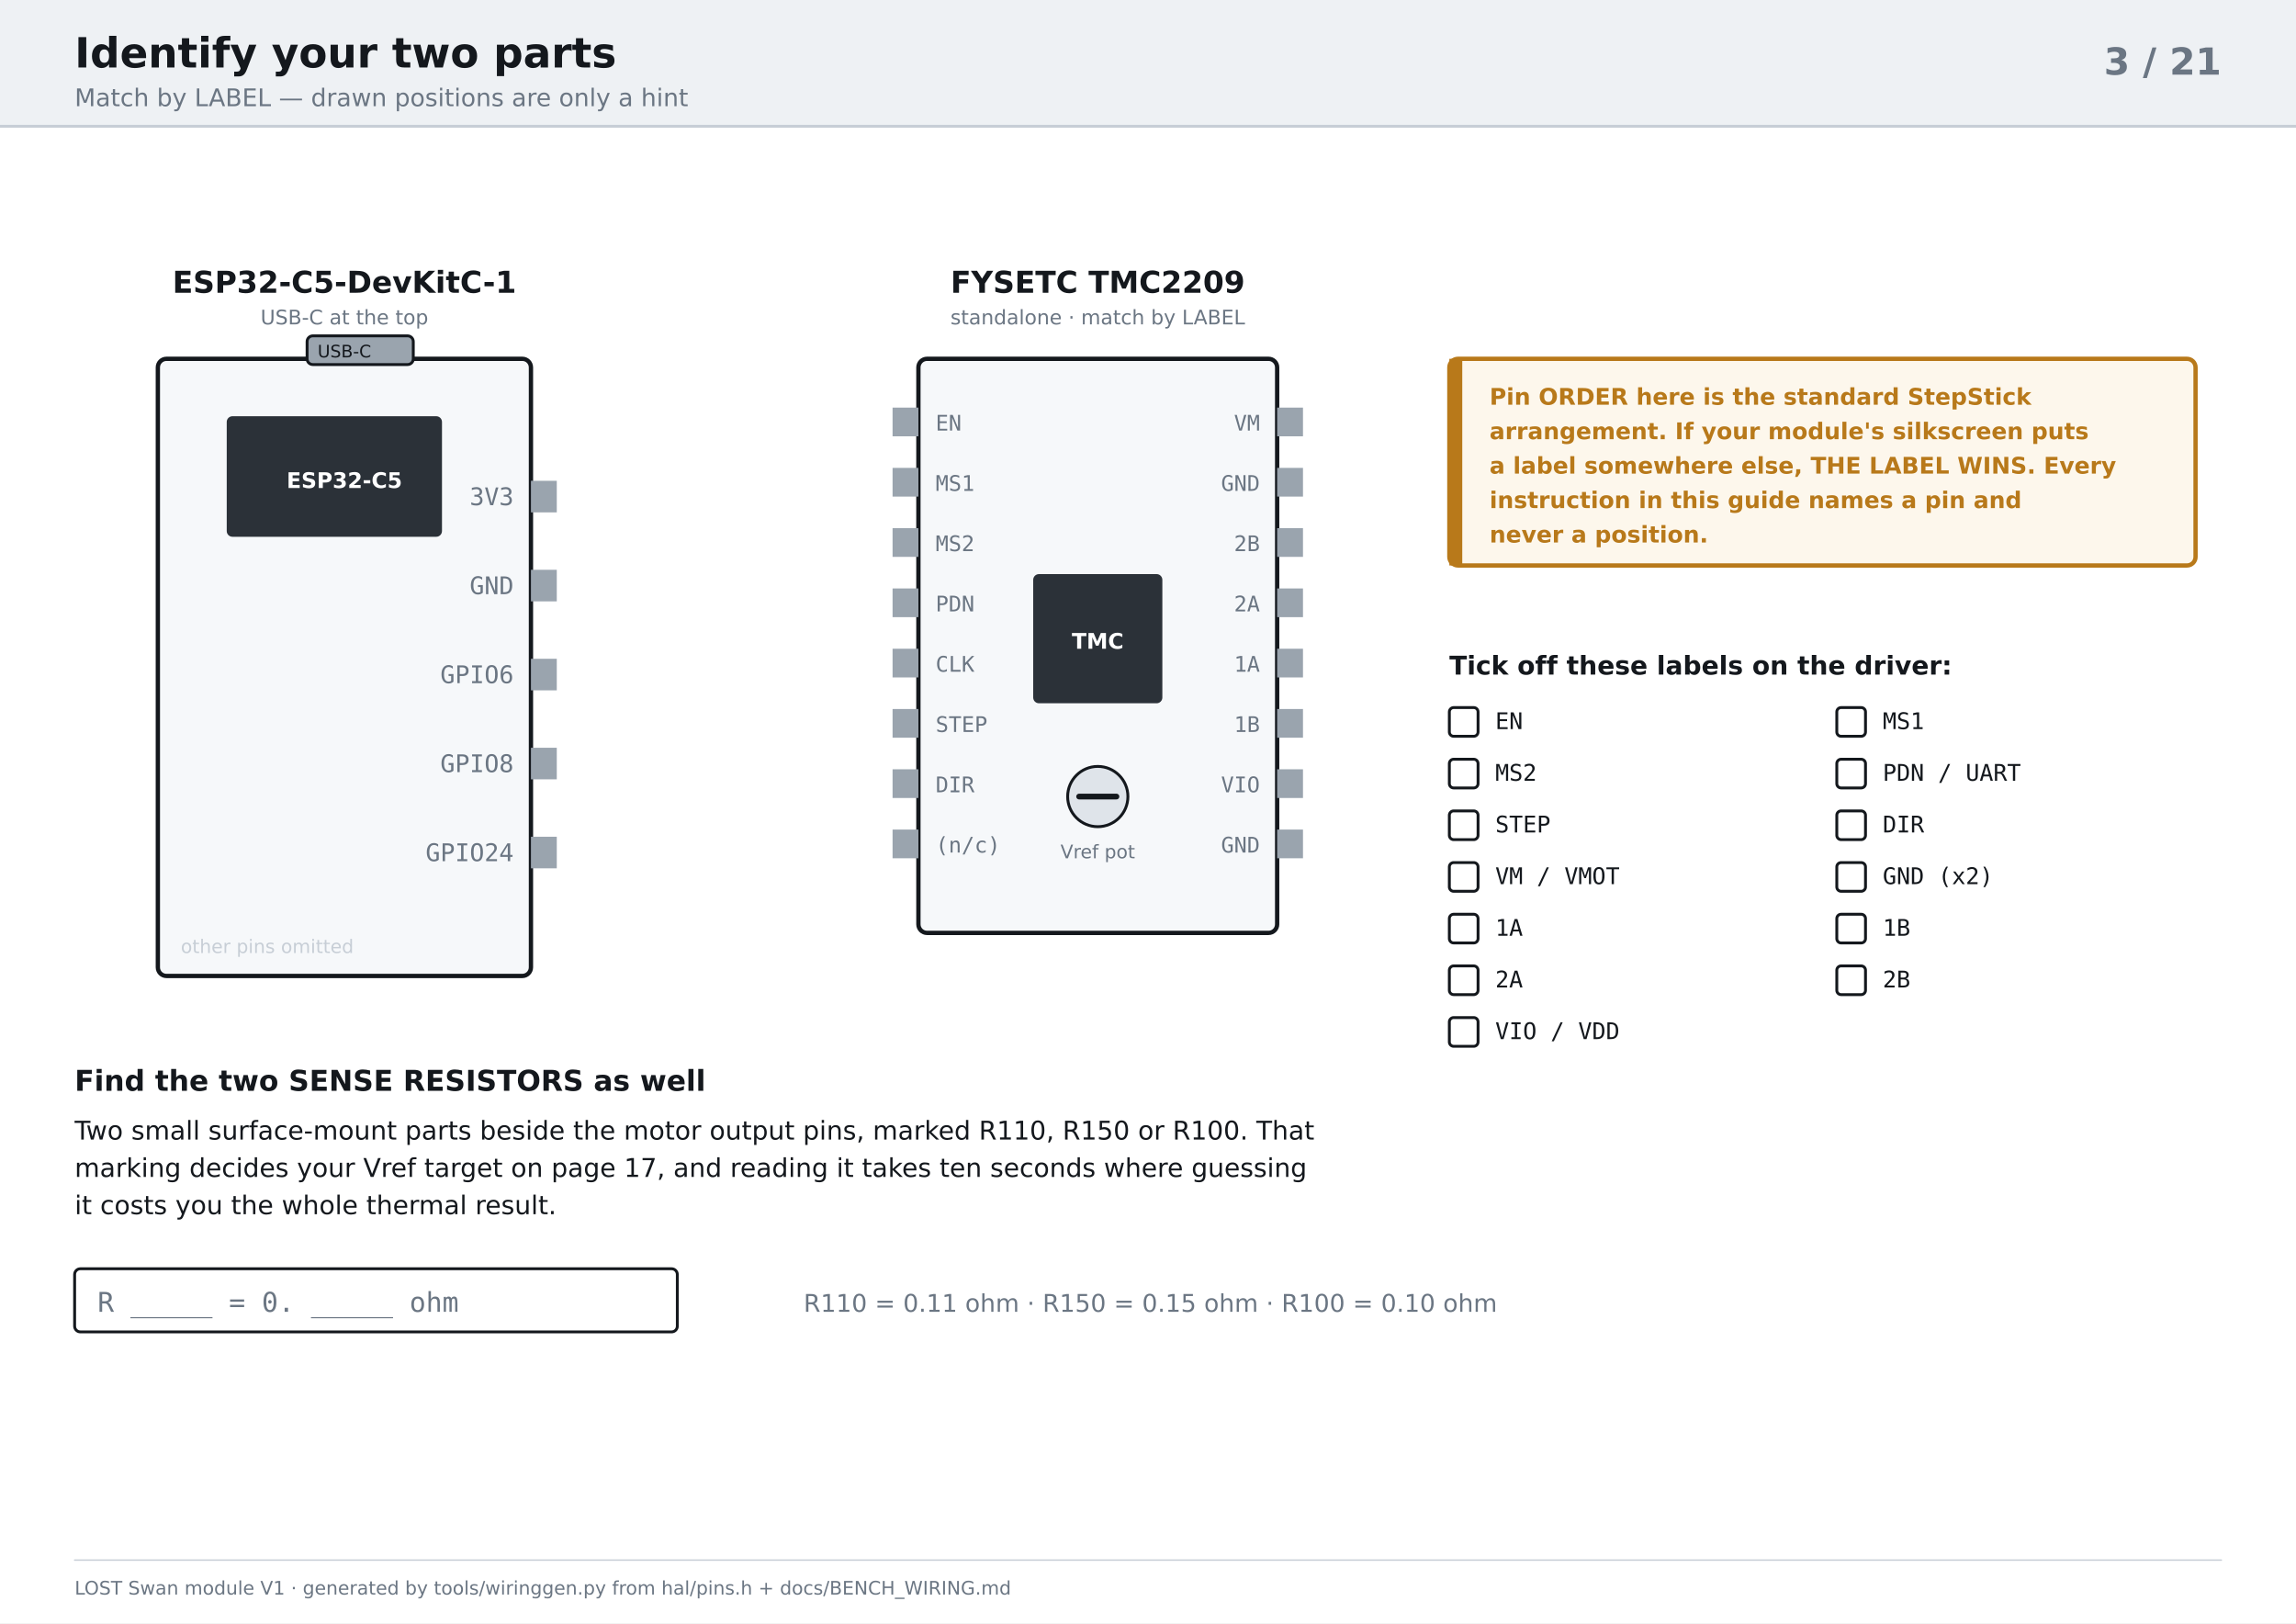
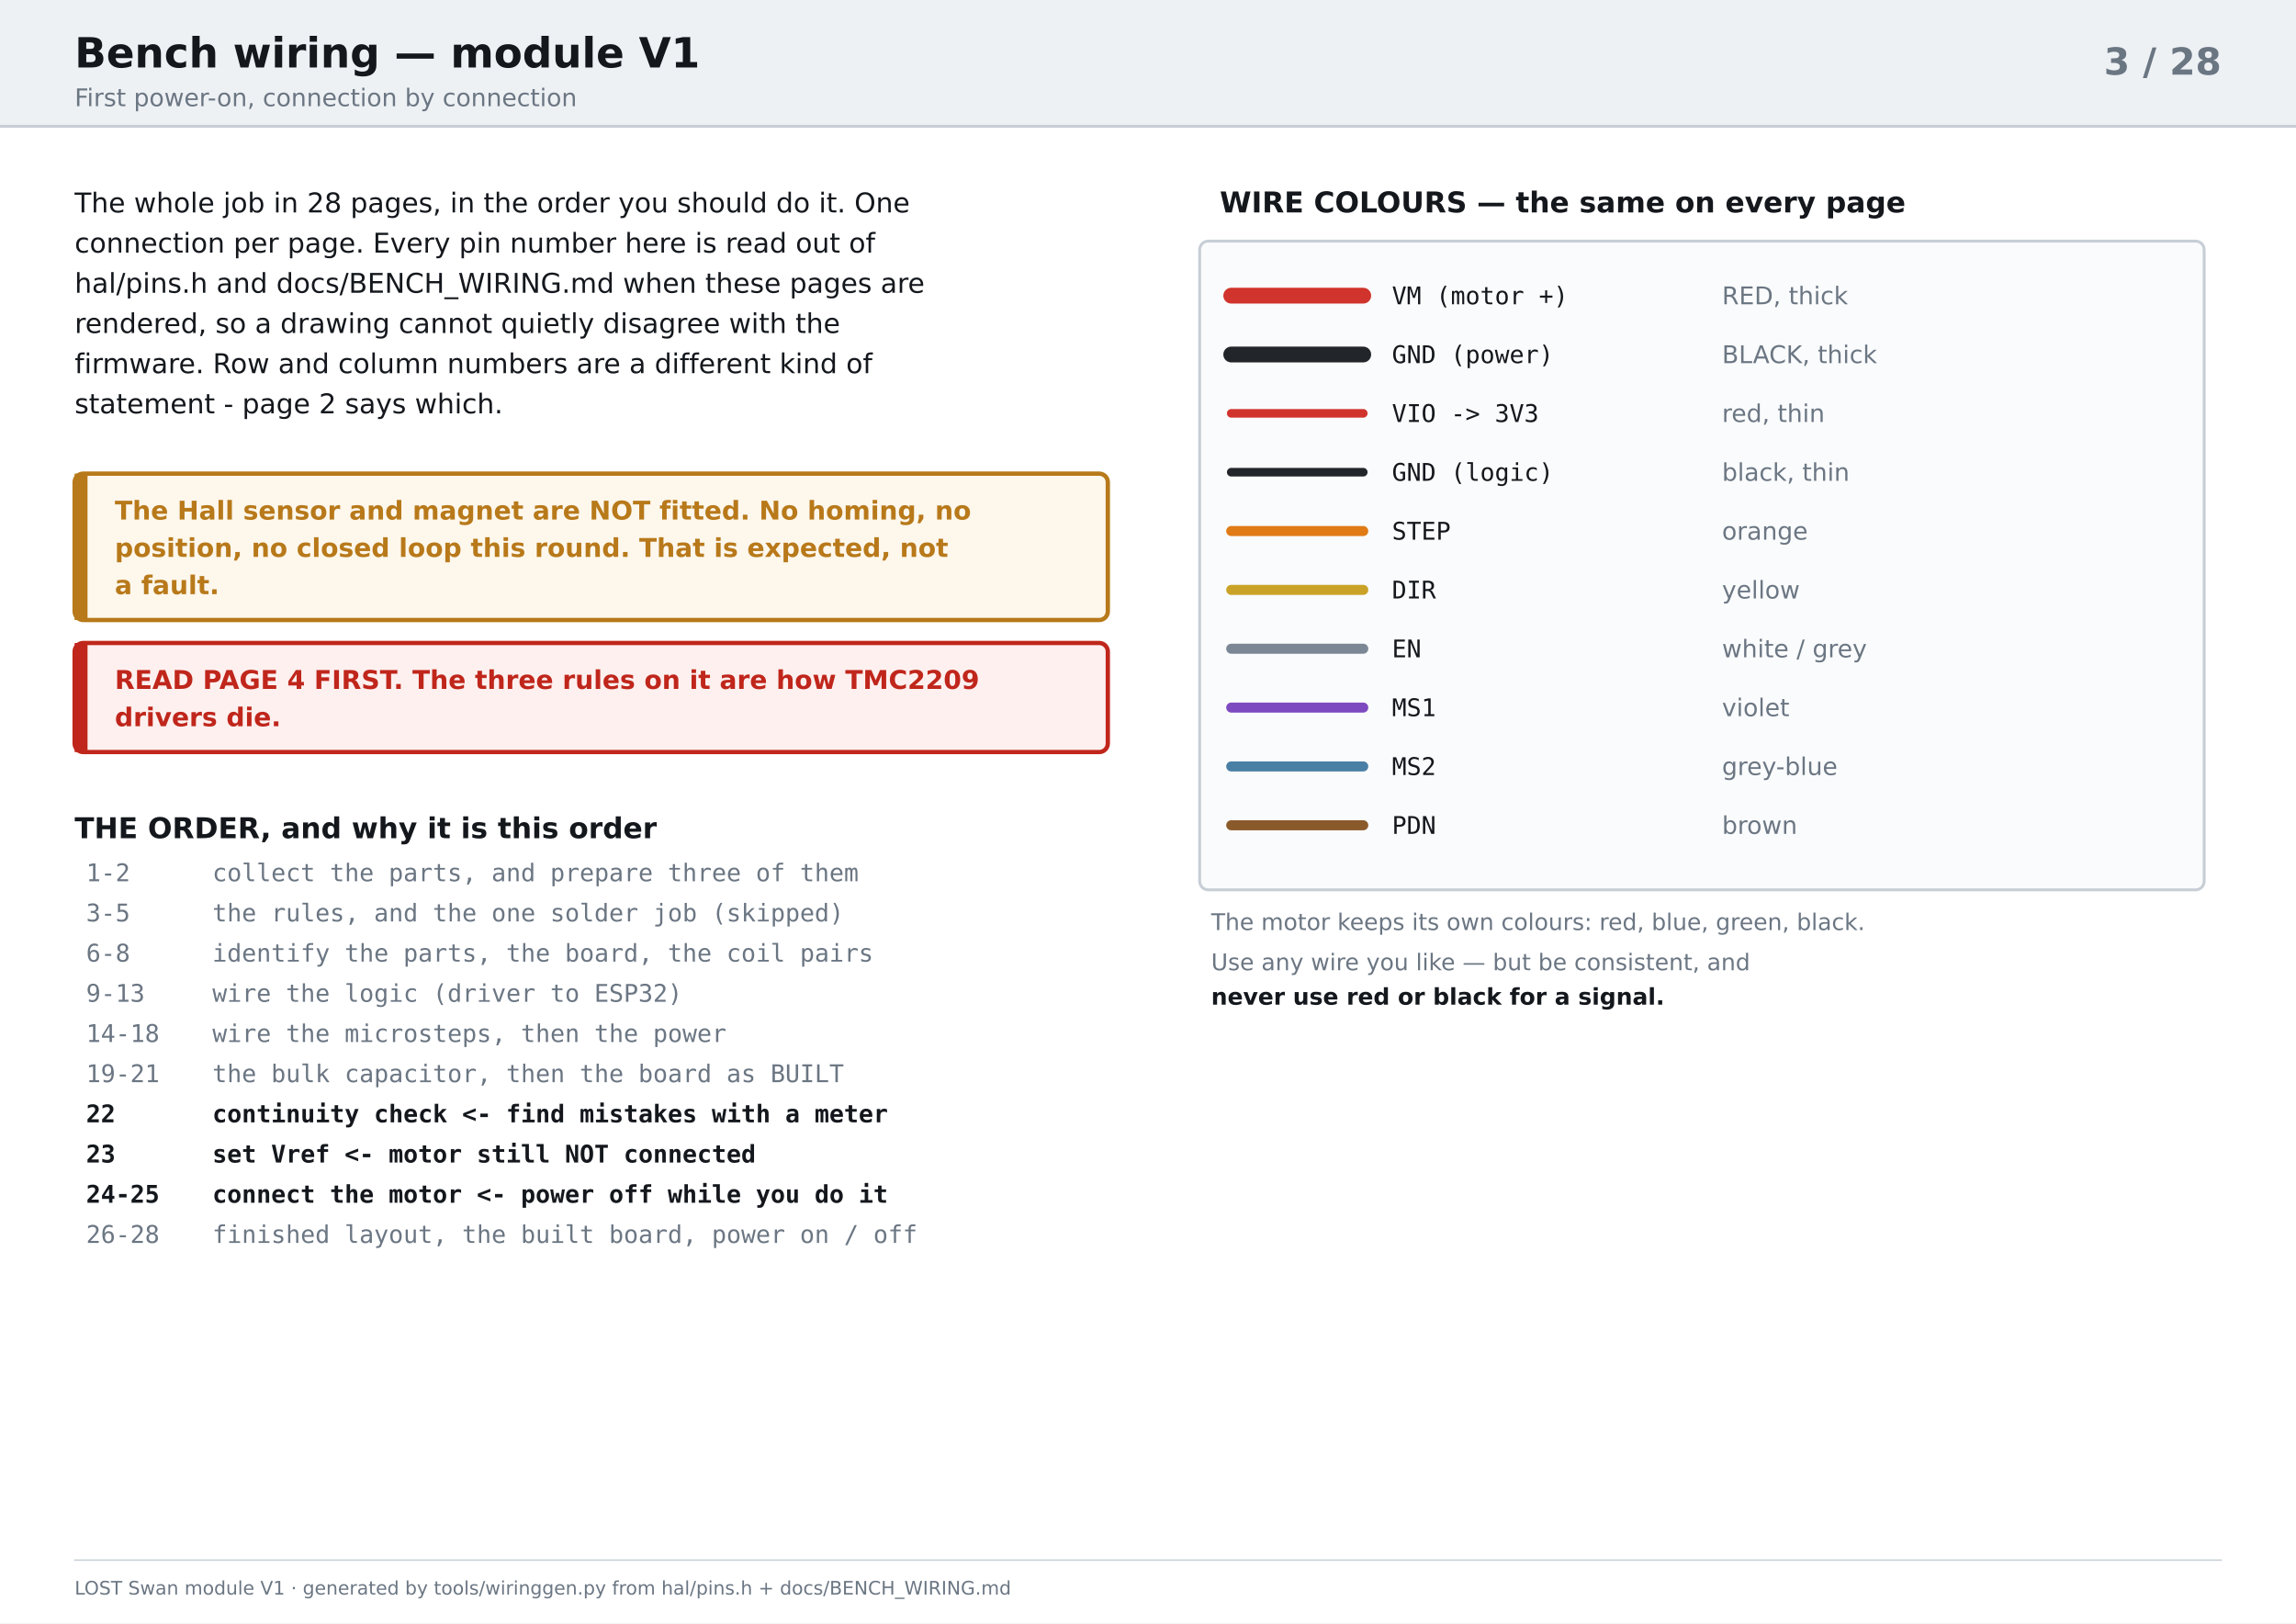
<svg xmlns="http://www.w3.org/2000/svg" width="1600" height="1131" viewBox="0 0 1600 1131">
  <rect width="1600" height="1131" fill="#ffffff" />
  <rect x="0" y="0" width="1600" height="88" fill="#eef1f4" />
  <line x1="0" y1="88" x2="1600" y2="88" stroke="#c7ced6" stroke-width="2" />
-   <text x="52" y="47" font-family="DejaVu Sans, Verdana, Geneva, sans-serif" font-size="29" fill="#14181d" text-anchor="start" font-weight="bold">Identify your two parts</text>
-   <text x="52" y="74" font-family="DejaVu Sans, Verdana, Geneva, sans-serif" font-size="17" fill="#6b7683" text-anchor="start" font-weight="normal">Match by LABEL — drawn positions are only a hint</text>
-   <text x="1548" y="52" font-family="DejaVu Sans, Verdana, Geneva, sans-serif" font-size="26" fill="#6b7683" text-anchor="end" font-weight="bold">3 / 21</text>
-   <rect x="640" y="250" width="250" height="400" rx="6" fill="#f6f8fa" stroke="#14181d" stroke-width="3" />
-   <text x="765" y="204" font-family="DejaVu Sans, Verdana, Geneva, sans-serif" font-size="21" fill="#14181d" text-anchor="middle" font-weight="bold">FYSETC TMC2209</text>
-   <text x="765" y="226" font-family="DejaVu Sans, Verdana, Geneva, sans-serif" font-size="14" fill="#6b7683" text-anchor="middle" font-weight="normal">standalone  ·  match by LABEL</text>
-   <rect x="720" y="400" width="90" height="90" rx="4" fill="#2b3138" stroke="none" stroke-width="2" />
-   <text x="765" y="452" font-family="DejaVu Sans, Verdana, Geneva, sans-serif" font-size="15" fill="#ffffff" text-anchor="middle" font-weight="bold">TMC</text>
-   <circle cx="765" cy="555" r="21" fill="#dfe4ea" stroke="#14181d" stroke-width="2" />
-   <line x1="752" y1="555" x2="778" y2="555" stroke="#14181d" stroke-width="4" stroke-linecap="round" />
-   <text x="765" y="598" font-family="DejaVu Sans, Verdana, Geneva, sans-serif" font-size="13" fill="#6b7683" text-anchor="middle" font-weight="normal">Vref pot</text>
-   <rect x="622" y="284" width="18" height="20" rx="0" fill="#9aa4ae" stroke="none" stroke-width="2" />
-   <text x="652" y="300" font-family="DejaVu Sans Mono, Consolas, monospace" font-size="15" fill="#6b7683" text-anchor="start" font-weight="normal">EN</text>
-   <rect x="622" y="326" width="18" height="20" rx="0" fill="#9aa4ae" stroke="none" stroke-width="2" />
-   <text x="652" y="342" font-family="DejaVu Sans Mono, Consolas, monospace" font-size="15" fill="#6b7683" text-anchor="start" font-weight="normal">MS1</text>
-   <rect x="622" y="368" width="18" height="20" rx="0" fill="#9aa4ae" stroke="none" stroke-width="2" />
-   <text x="652" y="384" font-family="DejaVu Sans Mono, Consolas, monospace" font-size="15" fill="#6b7683" text-anchor="start" font-weight="normal">MS2</text>
-   <rect x="622" y="410" width="18" height="20" rx="0" fill="#9aa4ae" stroke="none" stroke-width="2" />
-   <text x="652" y="426" font-family="DejaVu Sans Mono, Consolas, monospace" font-size="15" fill="#6b7683" text-anchor="start" font-weight="normal">PDN</text>
-   <rect x="622" y="452" width="18" height="20" rx="0" fill="#9aa4ae" stroke="none" stroke-width="2" />
-   <text x="652" y="468" font-family="DejaVu Sans Mono, Consolas, monospace" font-size="15" fill="#6b7683" text-anchor="start" font-weight="normal">CLK</text>
-   <rect x="622" y="494" width="18" height="20" rx="0" fill="#9aa4ae" stroke="none" stroke-width="2" />
-   <text x="652" y="510" font-family="DejaVu Sans Mono, Consolas, monospace" font-size="15" fill="#6b7683" text-anchor="start" font-weight="normal">STEP</text>
-   <rect x="622" y="536" width="18" height="20" rx="0" fill="#9aa4ae" stroke="none" stroke-width="2" />
-   <text x="652" y="552" font-family="DejaVu Sans Mono, Consolas, monospace" font-size="15" fill="#6b7683" text-anchor="start" font-weight="normal">DIR</text>
-   <rect x="622" y="578" width="18" height="20" rx="0" fill="#9aa4ae" stroke="none" stroke-width="2" />
-   <text x="652" y="594" font-family="DejaVu Sans Mono, Consolas, monospace" font-size="15" fill="#6b7683" text-anchor="start" font-weight="normal">(n/c)</text>
-   <rect x="890" y="284" width="18" height="20" rx="0" fill="#9aa4ae" stroke="none" stroke-width="2" />
-   <text x="878" y="300" font-family="DejaVu Sans Mono, Consolas, monospace" font-size="15" fill="#6b7683" text-anchor="end" font-weight="normal">VM</text>
-   <rect x="890" y="326" width="18" height="20" rx="0" fill="#9aa4ae" stroke="none" stroke-width="2" />
-   <text x="878" y="342" font-family="DejaVu Sans Mono, Consolas, monospace" font-size="15" fill="#6b7683" text-anchor="end" font-weight="normal">GND</text>
-   <rect x="890" y="368" width="18" height="20" rx="0" fill="#9aa4ae" stroke="none" stroke-width="2" />
-   <text x="878" y="384" font-family="DejaVu Sans Mono, Consolas, monospace" font-size="15" fill="#6b7683" text-anchor="end" font-weight="normal">2B</text>
-   <rect x="890" y="410" width="18" height="20" rx="0" fill="#9aa4ae" stroke="none" stroke-width="2" />
-   <text x="878" y="426" font-family="DejaVu Sans Mono, Consolas, monospace" font-size="15" fill="#6b7683" text-anchor="end" font-weight="normal">2A</text>
-   <rect x="890" y="452" width="18" height="20" rx="0" fill="#9aa4ae" stroke="none" stroke-width="2" />
-   <text x="878" y="468" font-family="DejaVu Sans Mono, Consolas, monospace" font-size="15" fill="#6b7683" text-anchor="end" font-weight="normal">1A</text>
-   <rect x="890" y="494" width="18" height="20" rx="0" fill="#9aa4ae" stroke="none" stroke-width="2" />
-   <text x="878" y="510" font-family="DejaVu Sans Mono, Consolas, monospace" font-size="15" fill="#6b7683" text-anchor="end" font-weight="normal">1B</text>
-   <rect x="890" y="536" width="18" height="20" rx="0" fill="#9aa4ae" stroke="none" stroke-width="2" />
-   <text x="878" y="552" font-family="DejaVu Sans Mono, Consolas, monospace" font-size="15" fill="#6b7683" text-anchor="end" font-weight="normal">VIO</text>
-   <rect x="890" y="578" width="18" height="20" rx="0" fill="#9aa4ae" stroke="none" stroke-width="2" />
-   <text x="878" y="594" font-family="DejaVu Sans Mono, Consolas, monospace" font-size="15" fill="#6b7683" text-anchor="end" font-weight="normal">GND</text>
-   <rect x="110" y="250" width="260" height="430" rx="6" fill="#f6f8fa" stroke="#14181d" stroke-width="3" />
-   <text x="240" y="204" font-family="DejaVu Sans, Verdana, Geneva, sans-serif" font-size="21" fill="#14181d" text-anchor="middle" font-weight="bold">ESP32-C5-DevKitC-1</text>
-   <text x="240" y="226" font-family="DejaVu Sans, Verdana, Geneva, sans-serif" font-size="14" fill="#6b7683" text-anchor="middle" font-weight="normal">USB-C at the top</text>
-   <rect x="214" y="234" width="74" height="20" rx="4" fill="#9aa4ae" stroke="#14181d" stroke-width="2" />
-   <text x="240" y="249" font-family="DejaVu Sans, Verdana, Geneva, sans-serif" font-size="12" fill="#14181d" text-anchor="middle" font-weight="normal">USB-C</text>
-   <rect x="158" y="290" width="150" height="84" rx="4" fill="#2b3138" stroke="none" stroke-width="2" />
-   <text x="240" y="340" font-family="DejaVu Sans, Verdana, Geneva, sans-serif" font-size="15" fill="#ffffff" text-anchor="middle" font-weight="bold">ESP32-C5</text>
-   <rect x="370" y="335" width="18" height="22" rx="0" fill="#9aa4ae" stroke="none" stroke-width="2" />
-   <text x="358" y="352" font-family="DejaVu Sans Mono, Consolas, monospace" font-size="17" fill="#6b7683" text-anchor="end" font-weight="normal">3V3</text>
-   <rect x="370" y="397" width="18" height="22" rx="0" fill="#9aa4ae" stroke="none" stroke-width="2" />
-   <text x="358" y="414" font-family="DejaVu Sans Mono, Consolas, monospace" font-size="17" fill="#6b7683" text-anchor="end" font-weight="normal">GND</text>
-   <rect x="370" y="459" width="18" height="22" rx="0" fill="#9aa4ae" stroke="none" stroke-width="2" />
-   <text x="358" y="476" font-family="DejaVu Sans Mono, Consolas, monospace" font-size="17" fill="#6b7683" text-anchor="end" font-weight="normal">GPIO6</text>
-   <rect x="370" y="521" width="18" height="22" rx="0" fill="#9aa4ae" stroke="none" stroke-width="2" />
-   <text x="358" y="538" font-family="DejaVu Sans Mono, Consolas, monospace" font-size="17" fill="#6b7683" text-anchor="end" font-weight="normal">GPIO8</text>
-   <rect x="370" y="583" width="18" height="22" rx="0" fill="#9aa4ae" stroke="none" stroke-width="2" />
-   <text x="358" y="600" font-family="DejaVu Sans Mono, Consolas, monospace" font-size="17" fill="#6b7683" text-anchor="end" font-weight="normal">GPIO24</text>
-   <text x="126" y="664" font-family="DejaVu Sans, Verdana, Geneva, sans-serif" font-size="13" fill="#c7ced6" text-anchor="start" font-weight="normal">other pins omitted</text>
-   <rect x="1010" y="250" width="520" height="144" rx="6" fill="#fdf7ec" stroke="#b8791a" stroke-width="3" />
-   <rect x="1010" y="250" width="9" height="144" rx="0" fill="#b8791a" stroke="none" stroke-width="2" />
-   <text x="1038" y="282" font-family="DejaVu Sans, Verdana, Geneva, sans-serif" font-size="16" fill="#b8791a" text-anchor="start" font-weight="bold">Pin ORDER here is the standard StepStick</text>
-   <text x="1038" y="306" font-family="DejaVu Sans, Verdana, Geneva, sans-serif" font-size="16" fill="#b8791a" text-anchor="start" font-weight="bold">arrangement. If your module's silkscreen puts</text>
-   <text x="1038" y="330" font-family="DejaVu Sans, Verdana, Geneva, sans-serif" font-size="16" fill="#b8791a" text-anchor="start" font-weight="bold">a label somewhere else, THE LABEL WINS. Every</text>
-   <text x="1038" y="354" font-family="DejaVu Sans, Verdana, Geneva, sans-serif" font-size="16" fill="#b8791a" text-anchor="start" font-weight="bold">instruction in this guide names a pin and</text>
-   <text x="1038" y="378" font-family="DejaVu Sans, Verdana, Geneva, sans-serif" font-size="16" fill="#b8791a" text-anchor="start" font-weight="bold">never a position.</text>
-   <text x="1010" y="470" font-family="DejaVu Sans, Verdana, Geneva, sans-serif" font-size="18" fill="#14181d" text-anchor="start" font-weight="bold">Tick off these labels on the driver:</text>
-   <rect x="1010" y="493" width="20" height="20" rx="3" fill="none" stroke="#14181d" stroke-width="2" />
-   <text x="1042" y="508" font-family="DejaVu Sans Mono, Consolas, monospace" font-size="16" fill="#14181d" text-anchor="start" font-weight="normal">EN</text>
-   <rect x="1280" y="493" width="20" height="20" rx="3" fill="none" stroke="#14181d" stroke-width="2" />
-   <text x="1312" y="508" font-family="DejaVu Sans Mono, Consolas, monospace" font-size="16" fill="#14181d" text-anchor="start" font-weight="normal">MS1</text>
-   <rect x="1010" y="529" width="20" height="20" rx="3" fill="none" stroke="#14181d" stroke-width="2" />
-   <text x="1042" y="544" font-family="DejaVu Sans Mono, Consolas, monospace" font-size="16" fill="#14181d" text-anchor="start" font-weight="normal">MS2</text>
-   <rect x="1280" y="529" width="20" height="20" rx="3" fill="none" stroke="#14181d" stroke-width="2" />
-   <text x="1312" y="544" font-family="DejaVu Sans Mono, Consolas, monospace" font-size="16" fill="#14181d" text-anchor="start" font-weight="normal">PDN / UART</text>
-   <rect x="1010" y="565" width="20" height="20" rx="3" fill="none" stroke="#14181d" stroke-width="2" />
-   <text x="1042" y="580" font-family="DejaVu Sans Mono, Consolas, monospace" font-size="16" fill="#14181d" text-anchor="start" font-weight="normal">STEP</text>
-   <rect x="1280" y="565" width="20" height="20" rx="3" fill="none" stroke="#14181d" stroke-width="2" />
-   <text x="1312" y="580" font-family="DejaVu Sans Mono, Consolas, monospace" font-size="16" fill="#14181d" text-anchor="start" font-weight="normal">DIR</text>
-   <rect x="1010" y="601" width="20" height="20" rx="3" fill="none" stroke="#14181d" stroke-width="2" />
-   <text x="1042" y="616" font-family="DejaVu Sans Mono, Consolas, monospace" font-size="16" fill="#14181d" text-anchor="start" font-weight="normal">VM / VMOT</text>
-   <rect x="1280" y="601" width="20" height="20" rx="3" fill="none" stroke="#14181d" stroke-width="2" />
-   <text x="1312" y="616" font-family="DejaVu Sans Mono, Consolas, monospace" font-size="16" fill="#14181d" text-anchor="start" font-weight="normal">GND  (x2)</text>
-   <rect x="1010" y="637" width="20" height="20" rx="3" fill="none" stroke="#14181d" stroke-width="2" />
-   <text x="1042" y="652" font-family="DejaVu Sans Mono, Consolas, monospace" font-size="16" fill="#14181d" text-anchor="start" font-weight="normal">1A</text>
-   <rect x="1280" y="637" width="20" height="20" rx="3" fill="none" stroke="#14181d" stroke-width="2" />
-   <text x="1312" y="652" font-family="DejaVu Sans Mono, Consolas, monospace" font-size="16" fill="#14181d" text-anchor="start" font-weight="normal">1B</text>
-   <rect x="1010" y="673" width="20" height="20" rx="3" fill="none" stroke="#14181d" stroke-width="2" />
-   <text x="1042" y="688" font-family="DejaVu Sans Mono, Consolas, monospace" font-size="16" fill="#14181d" text-anchor="start" font-weight="normal">2A</text>
-   <rect x="1280" y="673" width="20" height="20" rx="3" fill="none" stroke="#14181d" stroke-width="2" />
-   <text x="1312" y="688" font-family="DejaVu Sans Mono, Consolas, monospace" font-size="16" fill="#14181d" text-anchor="start" font-weight="normal">2B</text>
-   <rect x="1010" y="709" width="20" height="20" rx="3" fill="none" stroke="#14181d" stroke-width="2" />
-   <text x="1042" y="724" font-family="DejaVu Sans Mono, Consolas, monospace" font-size="16" fill="#14181d" text-anchor="start" font-weight="normal">VIO / VDD</text>
-   <text x="52" y="760" font-family="DejaVu Sans, Verdana, Geneva, sans-serif" font-size="20" fill="#14181d" text-anchor="start" font-weight="bold">Find the two SENSE RESISTORS as well</text>
-   <text x="52" y="794" font-family="DejaVu Sans, Verdana, Geneva, sans-serif" font-size="18" fill="#14181d" text-anchor="start" font-weight="normal">Two small surface-mount parts beside the motor output pins, marked R110, R150 or R100. That</text>
-   <text x="52" y="820" font-family="DejaVu Sans, Verdana, Geneva, sans-serif" font-size="18" fill="#14181d" text-anchor="start" font-weight="normal">marking decides your Vref target on page 17, and reading it takes ten seconds where guessing</text>
-   <text x="52" y="846" font-family="DejaVu Sans, Verdana, Geneva, sans-serif" font-size="18" fill="#14181d" text-anchor="start" font-weight="normal">it costs you the whole thermal result.</text>
-   <rect x="52" y="884" width="420" height="44" rx="4" fill="none" stroke="#14181d" stroke-width="2" />
-   <text x="68" y="914" font-family="DejaVu Sans Mono, Consolas, monospace" font-size="19" fill="#6b7683" text-anchor="start" font-weight="normal">R _____   =   0. _____ ohm</text>
-   <text x="560" y="914" font-family="DejaVu Sans, Verdana, Geneva, sans-serif" font-size="17" fill="#6b7683" text-anchor="start" font-weight="normal">R110 = 0.11 ohm  ·  R150 = 0.15 ohm  ·  R100 = 0.10 ohm</text>
+   <text x="52" y="47" font-family="DejaVu Sans, Verdana, Geneva, sans-serif" font-size="29" fill="#14181d" text-anchor="start" font-weight="bold">Bench wiring — module V1</text>
+   <text x="52" y="74" font-family="DejaVu Sans, Verdana, Geneva, sans-serif" font-size="17" fill="#6b7683" text-anchor="start" font-weight="normal">First power-on, connection by connection</text>
+   <text x="1548" y="52" font-family="DejaVu Sans, Verdana, Geneva, sans-serif" font-size="26" fill="#6b7683" text-anchor="end" font-weight="bold">3 / 28</text>
+   <text x="52" y="148" font-family="DejaVu Sans, Verdana, Geneva, sans-serif" font-size="19" fill="#14181d" text-anchor="start" font-weight="normal">The whole job in 28 pages, in the order you should do it. One</text>
+   <text x="52" y="176" font-family="DejaVu Sans, Verdana, Geneva, sans-serif" font-size="19" fill="#14181d" text-anchor="start" font-weight="normal">connection per page. Every pin number here is read out of</text>
+   <text x="52" y="204" font-family="DejaVu Sans, Verdana, Geneva, sans-serif" font-size="19" fill="#14181d" text-anchor="start" font-weight="normal">hal/pins.h and docs/BENCH_WIRING.md when these pages are</text>
+   <text x="52" y="232" font-family="DejaVu Sans, Verdana, Geneva, sans-serif" font-size="19" fill="#14181d" text-anchor="start" font-weight="normal">rendered, so a drawing cannot quietly disagree with the</text>
+   <text x="52" y="260" font-family="DejaVu Sans, Verdana, Geneva, sans-serif" font-size="19" fill="#14181d" text-anchor="start" font-weight="normal">firmware. Row and column numbers are a different kind of</text>
+   <text x="52" y="288" font-family="DejaVu Sans, Verdana, Geneva, sans-serif" font-size="19" fill="#14181d" text-anchor="start" font-weight="normal">statement - page 2 says which.</text>
+   <rect x="52" y="330" width="720" height="102" rx="6" fill="#fdf7ec" stroke="#b8791a" stroke-width="3" />
+   <rect x="52" y="330" width="9" height="102" rx="0" fill="#b8791a" stroke="none" stroke-width="2" />
+   <text x="80" y="362" font-family="DejaVu Sans, Verdana, Geneva, sans-serif" font-size="18" fill="#b8791a" text-anchor="start" font-weight="bold">The Hall sensor and magnet are NOT fitted. No homing, no</text>
+   <text x="80" y="388" font-family="DejaVu Sans, Verdana, Geneva, sans-serif" font-size="18" fill="#b8791a" text-anchor="start" font-weight="bold">position, no closed loop this round. That is expected, not</text>
+   <text x="80" y="414" font-family="DejaVu Sans, Verdana, Geneva, sans-serif" font-size="18" fill="#b8791a" text-anchor="start" font-weight="bold">a fault.</text>
+   <rect x="52" y="448" width="720" height="76" rx="6" fill="#fdf0ef" stroke="#c0261b" stroke-width="3" />
+   <rect x="52" y="448" width="9" height="76" rx="0" fill="#c0261b" stroke="none" stroke-width="2" />
+   <text x="80" y="480" font-family="DejaVu Sans, Verdana, Geneva, sans-serif" font-size="18" fill="#c0261b" text-anchor="start" font-weight="bold">READ PAGE 4 FIRST. The three rules on it are how TMC2209</text>
+   <text x="80" y="506" font-family="DejaVu Sans, Verdana, Geneva, sans-serif" font-size="18" fill="#c0261b" text-anchor="start" font-weight="bold">drivers die.</text>
+   <text x="52" y="584" font-family="DejaVu Sans, Verdana, Geneva, sans-serif" font-size="20" fill="#14181d" text-anchor="start" font-weight="bold">THE ORDER, and why it is this order</text>
+   <text x="60" y="614" font-family="DejaVu Sans Mono, Consolas, monospace" font-size="17" fill="#6b7683" text-anchor="start" font-weight="normal">1-2</text>
+   <text x="148" y="614" font-family="DejaVu Sans Mono, Consolas, monospace" font-size="17" fill="#6b7683" text-anchor="start" font-weight="normal">collect the parts, and prepare three of them</text>
+   <text x="60" y="642" font-family="DejaVu Sans Mono, Consolas, monospace" font-size="17" fill="#6b7683" text-anchor="start" font-weight="normal">3-5</text>
+   <text x="148" y="642" font-family="DejaVu Sans Mono, Consolas, monospace" font-size="17" fill="#6b7683" text-anchor="start" font-weight="normal">the rules, and the one solder job (skipped)</text>
+   <text x="60" y="670" font-family="DejaVu Sans Mono, Consolas, monospace" font-size="17" fill="#6b7683" text-anchor="start" font-weight="normal">6-8</text>
+   <text x="148" y="670" font-family="DejaVu Sans Mono, Consolas, monospace" font-size="17" fill="#6b7683" text-anchor="start" font-weight="normal">identify the parts, the board, the coil pairs</text>
+   <text x="60" y="698" font-family="DejaVu Sans Mono, Consolas, monospace" font-size="17" fill="#6b7683" text-anchor="start" font-weight="normal">9-13</text>
+   <text x="148" y="698" font-family="DejaVu Sans Mono, Consolas, monospace" font-size="17" fill="#6b7683" text-anchor="start" font-weight="normal">wire the logic  (driver to ESP32)</text>
+   <text x="60" y="726" font-family="DejaVu Sans Mono, Consolas, monospace" font-size="17" fill="#6b7683" text-anchor="start" font-weight="normal">14-18</text>
+   <text x="148" y="726" font-family="DejaVu Sans Mono, Consolas, monospace" font-size="17" fill="#6b7683" text-anchor="start" font-weight="normal">wire the microsteps, then the power</text>
+   <text x="60" y="754" font-family="DejaVu Sans Mono, Consolas, monospace" font-size="17" fill="#6b7683" text-anchor="start" font-weight="normal">19-21</text>
+   <text x="148" y="754" font-family="DejaVu Sans Mono, Consolas, monospace" font-size="17" fill="#6b7683" text-anchor="start" font-weight="normal">the bulk capacitor, then the board as BUILT</text>
+   <text x="60" y="782" font-family="DejaVu Sans Mono, Consolas, monospace" font-size="17" fill="#14181d" text-anchor="start" font-weight="bold">22</text>
+   <text x="148" y="782" font-family="DejaVu Sans Mono, Consolas, monospace" font-size="17" fill="#14181d" text-anchor="start" font-weight="bold">continuity check  &lt;-  find mistakes with a meter</text>
+   <text x="60" y="810" font-family="DejaVu Sans Mono, Consolas, monospace" font-size="17" fill="#14181d" text-anchor="start" font-weight="bold">23</text>
+   <text x="148" y="810" font-family="DejaVu Sans Mono, Consolas, monospace" font-size="17" fill="#14181d" text-anchor="start" font-weight="bold">set Vref  &lt;-  motor still NOT connected</text>
+   <text x="60" y="838" font-family="DejaVu Sans Mono, Consolas, monospace" font-size="17" fill="#14181d" text-anchor="start" font-weight="bold">24-25</text>
+   <text x="148" y="838" font-family="DejaVu Sans Mono, Consolas, monospace" font-size="17" fill="#14181d" text-anchor="start" font-weight="bold">connect the motor  &lt;-  power off while you do it</text>
+   <text x="60" y="866" font-family="DejaVu Sans Mono, Consolas, monospace" font-size="17" fill="#6b7683" text-anchor="start" font-weight="normal">26-28</text>
+   <text x="148" y="866" font-family="DejaVu Sans Mono, Consolas, monospace" font-size="17" fill="#6b7683" text-anchor="start" font-weight="normal">finished layout, the built board, power on / off</text>
+   <text x="850" y="148" font-family="DejaVu Sans, Verdana, Geneva, sans-serif" font-size="20" fill="#14181d" text-anchor="start" font-weight="bold">WIRE COLOURS — the same on every page</text>
+   <rect x="836" y="168" width="700" height="452" rx="6" fill="#fafbfc" stroke="#c7ced6" stroke-width="2" />
+   <line x1="858" y1="206" x2="950" y2="206" stroke="#d0342c" stroke-width="11" stroke-linecap="round" />
+   <text x="970" y="212" font-family="DejaVu Sans Mono, Consolas, monospace" font-size="17" fill="#14181d" text-anchor="start" font-weight="normal">VM  (motor +)</text>
+   <text x="1200" y="212" font-family="DejaVu Sans, Verdana, Geneva, sans-serif" font-size="17" fill="#6b7683" text-anchor="start" font-weight="normal">RED, thick</text>
+   <line x1="858" y1="247" x2="950" y2="247" stroke="#22262b" stroke-width="11" stroke-linecap="round" />
+   <text x="970" y="253" font-family="DejaVu Sans Mono, Consolas, monospace" font-size="17" fill="#14181d" text-anchor="start" font-weight="normal">GND  (power)</text>
+   <text x="1200" y="253" font-family="DejaVu Sans, Verdana, Geneva, sans-serif" font-size="17" fill="#6b7683" text-anchor="start" font-weight="normal">BLACK, thick</text>
+   <line x1="858" y1="288" x2="950" y2="288" stroke="#d0342c" stroke-width="6" stroke-linecap="round" />
+   <text x="970" y="294" font-family="DejaVu Sans Mono, Consolas, monospace" font-size="17" fill="#14181d" text-anchor="start" font-weight="normal">VIO  -&gt;  3V3</text>
+   <text x="1200" y="294" font-family="DejaVu Sans, Verdana, Geneva, sans-serif" font-size="17" fill="#6b7683" text-anchor="start" font-weight="normal">red, thin</text>
+   <line x1="858" y1="329" x2="950" y2="329" stroke="#22262b" stroke-width="6" stroke-linecap="round" />
+   <text x="970" y="335" font-family="DejaVu Sans Mono, Consolas, monospace" font-size="17" fill="#14181d" text-anchor="start" font-weight="normal">GND  (logic)</text>
+   <text x="1200" y="335" font-family="DejaVu Sans, Verdana, Geneva, sans-serif" font-size="17" fill="#6b7683" text-anchor="start" font-weight="normal">black, thin</text>
+   <line x1="858" y1="370" x2="950" y2="370" stroke="#e07b16" stroke-width="7" stroke-linecap="round" />
+   <text x="970" y="376" font-family="DejaVu Sans Mono, Consolas, monospace" font-size="17" fill="#14181d" text-anchor="start" font-weight="normal">STEP</text>
+   <text x="1200" y="376" font-family="DejaVu Sans, Verdana, Geneva, sans-serif" font-size="17" fill="#6b7683" text-anchor="start" font-weight="normal">orange</text>
+   <line x1="858" y1="411" x2="950" y2="411" stroke="#c9a227" stroke-width="7" stroke-linecap="round" />
+   <text x="970" y="417" font-family="DejaVu Sans Mono, Consolas, monospace" font-size="17" fill="#14181d" text-anchor="start" font-weight="normal">DIR</text>
+   <text x="1200" y="417" font-family="DejaVu Sans, Verdana, Geneva, sans-serif" font-size="17" fill="#6b7683" text-anchor="start" font-weight="normal">yellow</text>
+   <line x1="858" y1="452" x2="950" y2="452" stroke="#7b8794" stroke-width="7" stroke-linecap="round" />
+   <text x="970" y="458" font-family="DejaVu Sans Mono, Consolas, monospace" font-size="17" fill="#14181d" text-anchor="start" font-weight="normal">EN</text>
+   <text x="1200" y="458" font-family="DejaVu Sans, Verdana, Geneva, sans-serif" font-size="17" fill="#6b7683" text-anchor="start" font-weight="normal">white / grey</text>
+   <line x1="858" y1="493" x2="950" y2="493" stroke="#7d4bbf" stroke-width="7" stroke-linecap="round" />
+   <text x="970" y="499" font-family="DejaVu Sans Mono, Consolas, monospace" font-size="17" fill="#14181d" text-anchor="start" font-weight="normal">MS1</text>
+   <text x="1200" y="499" font-family="DejaVu Sans, Verdana, Geneva, sans-serif" font-size="17" fill="#6b7683" text-anchor="start" font-weight="normal">violet</text>
+   <line x1="858" y1="534" x2="950" y2="534" stroke="#4a7fa5" stroke-width="7" stroke-linecap="round" />
+   <text x="970" y="540" font-family="DejaVu Sans Mono, Consolas, monospace" font-size="17" fill="#14181d" text-anchor="start" font-weight="normal">MS2</text>
+   <text x="1200" y="540" font-family="DejaVu Sans, Verdana, Geneva, sans-serif" font-size="17" fill="#6b7683" text-anchor="start" font-weight="normal">grey-blue</text>
+   <line x1="858" y1="575" x2="950" y2="575" stroke="#8a5a2b" stroke-width="7" stroke-linecap="round" />
+   <text x="970" y="581" font-family="DejaVu Sans Mono, Consolas, monospace" font-size="17" fill="#14181d" text-anchor="start" font-weight="normal">PDN</text>
+   <text x="1200" y="581" font-family="DejaVu Sans, Verdana, Geneva, sans-serif" font-size="17" fill="#6b7683" text-anchor="start" font-weight="normal">brown</text>
+   <text x="844" y="648" font-family="DejaVu Sans, Verdana, Geneva, sans-serif" font-size="16" fill="#6b7683" text-anchor="start" font-weight="normal">The motor keeps its own colours: red, blue, green, black.</text>
+   <text x="844" y="676" font-family="DejaVu Sans, Verdana, Geneva, sans-serif" font-size="16" fill="#6b7683" text-anchor="start" font-weight="normal">Use any wire you like — but be consistent, and</text>
+   <text x="844" y="700" font-family="DejaVu Sans, Verdana, Geneva, sans-serif" font-size="16" fill="#14181d" text-anchor="start" font-weight="bold">never use red or black for a signal.</text>
  <line x1="52" y1="1087" x2="1548" y2="1087" stroke="#c7ced6" stroke-width="1" stroke-linecap="round" />
  <text x="52" y="1111" font-family="DejaVu Sans, Verdana, Geneva, sans-serif" font-size="13" fill="#6b7683" text-anchor="start" font-weight="normal">LOST Swan  module V1  ·  generated by tools/wiringgen.py from hal/pins.h + docs/BENCH_WIRING.md</text>
</svg>
